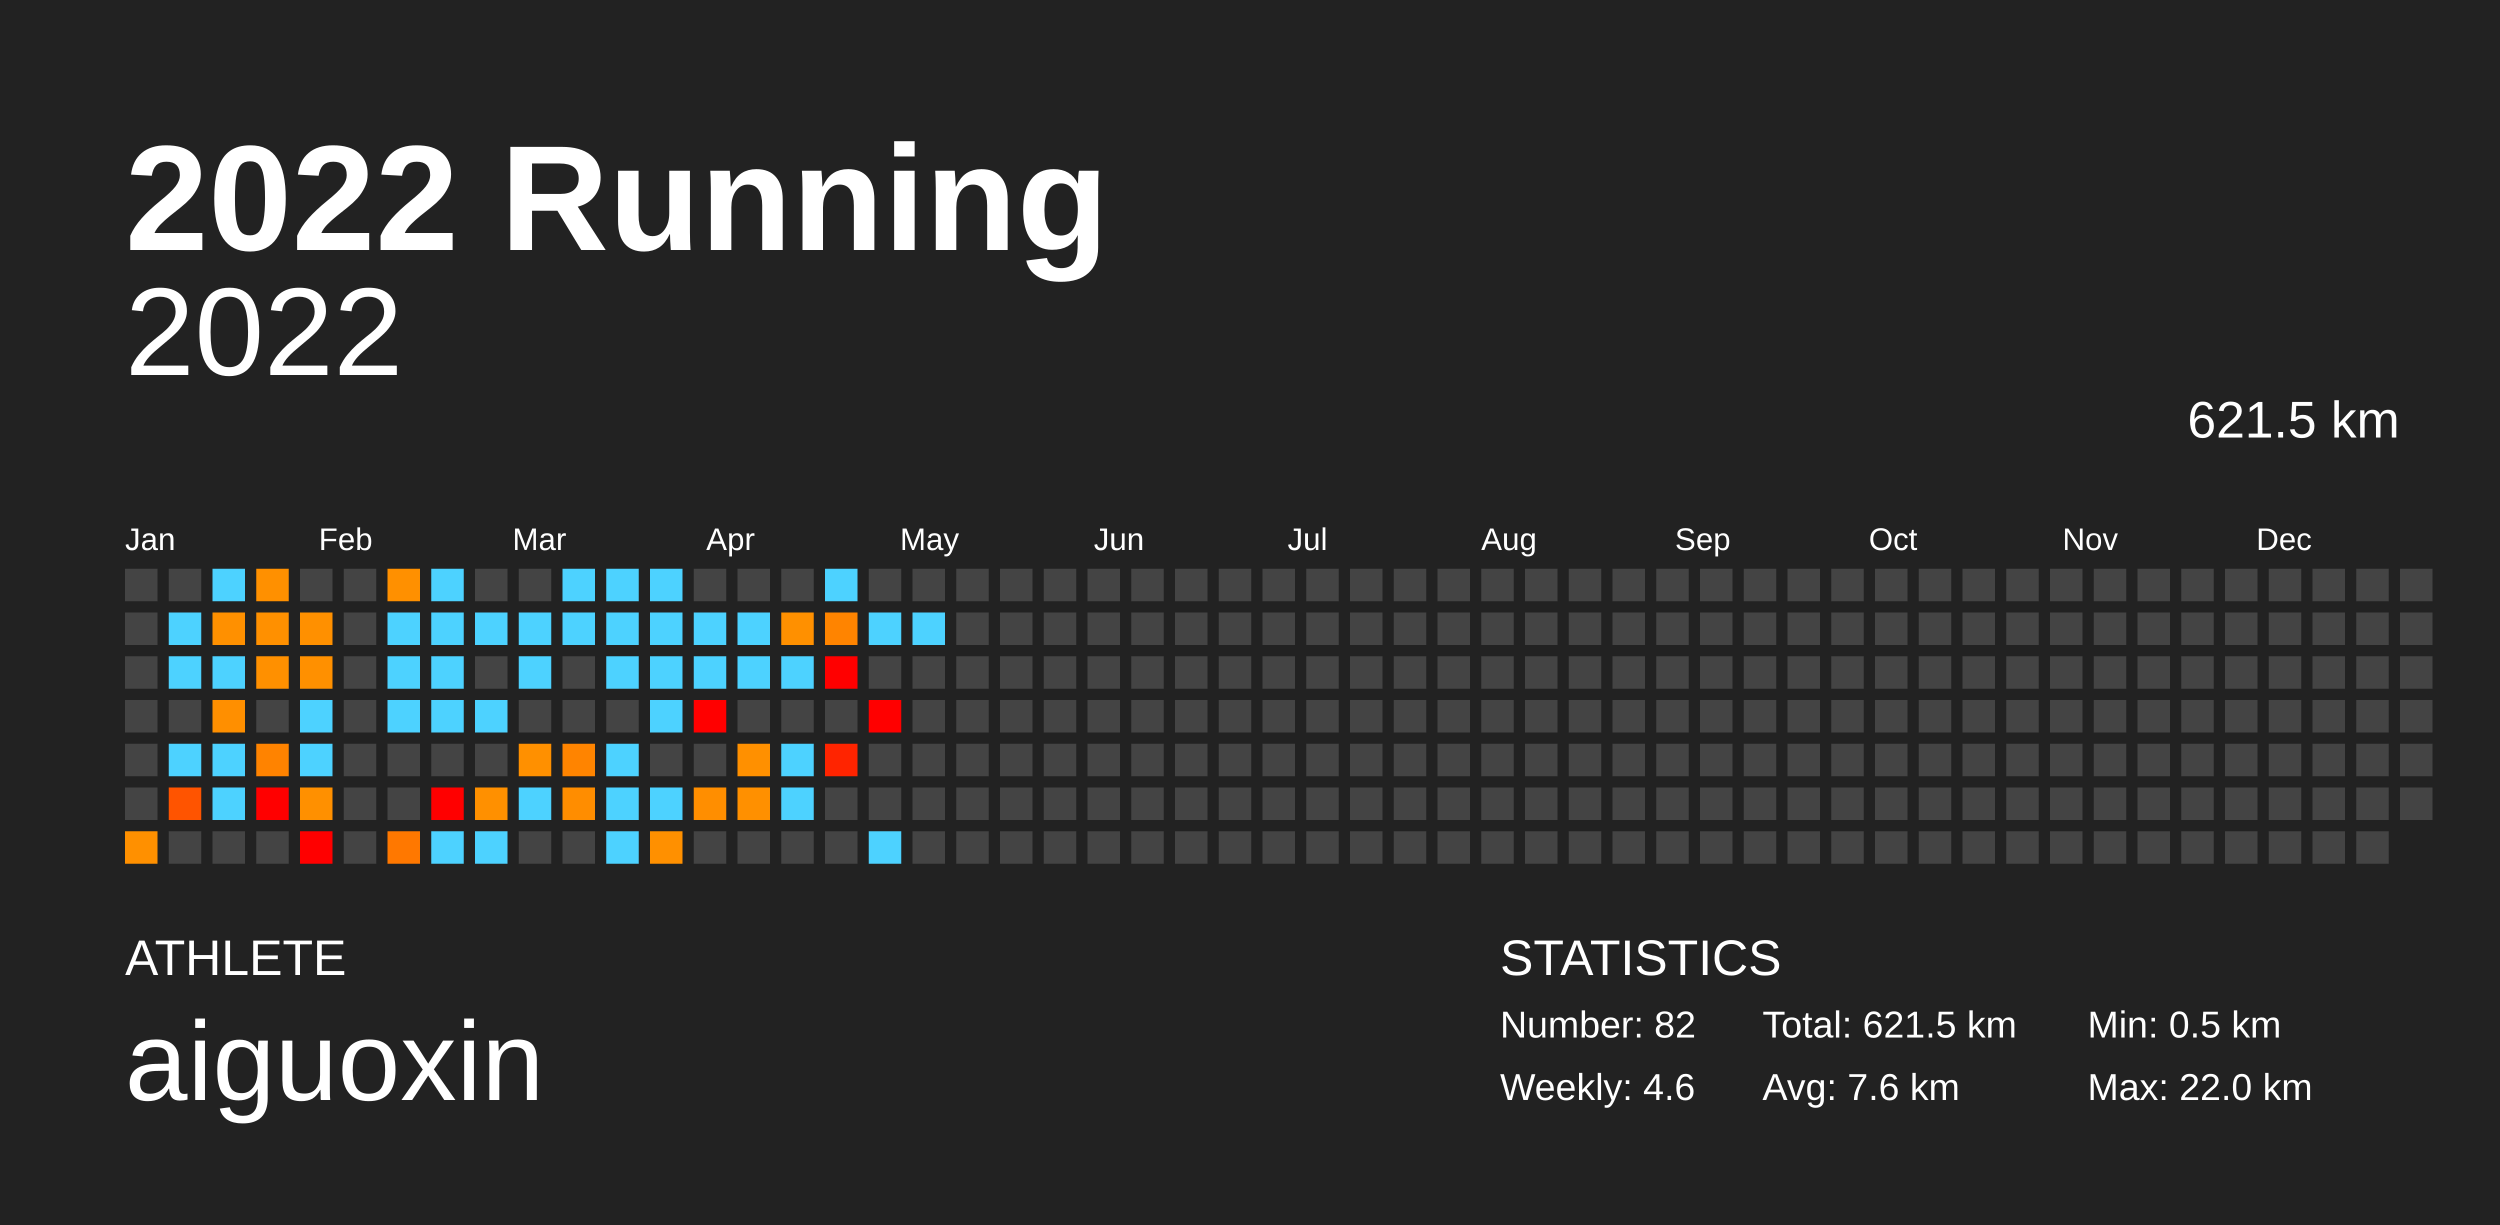
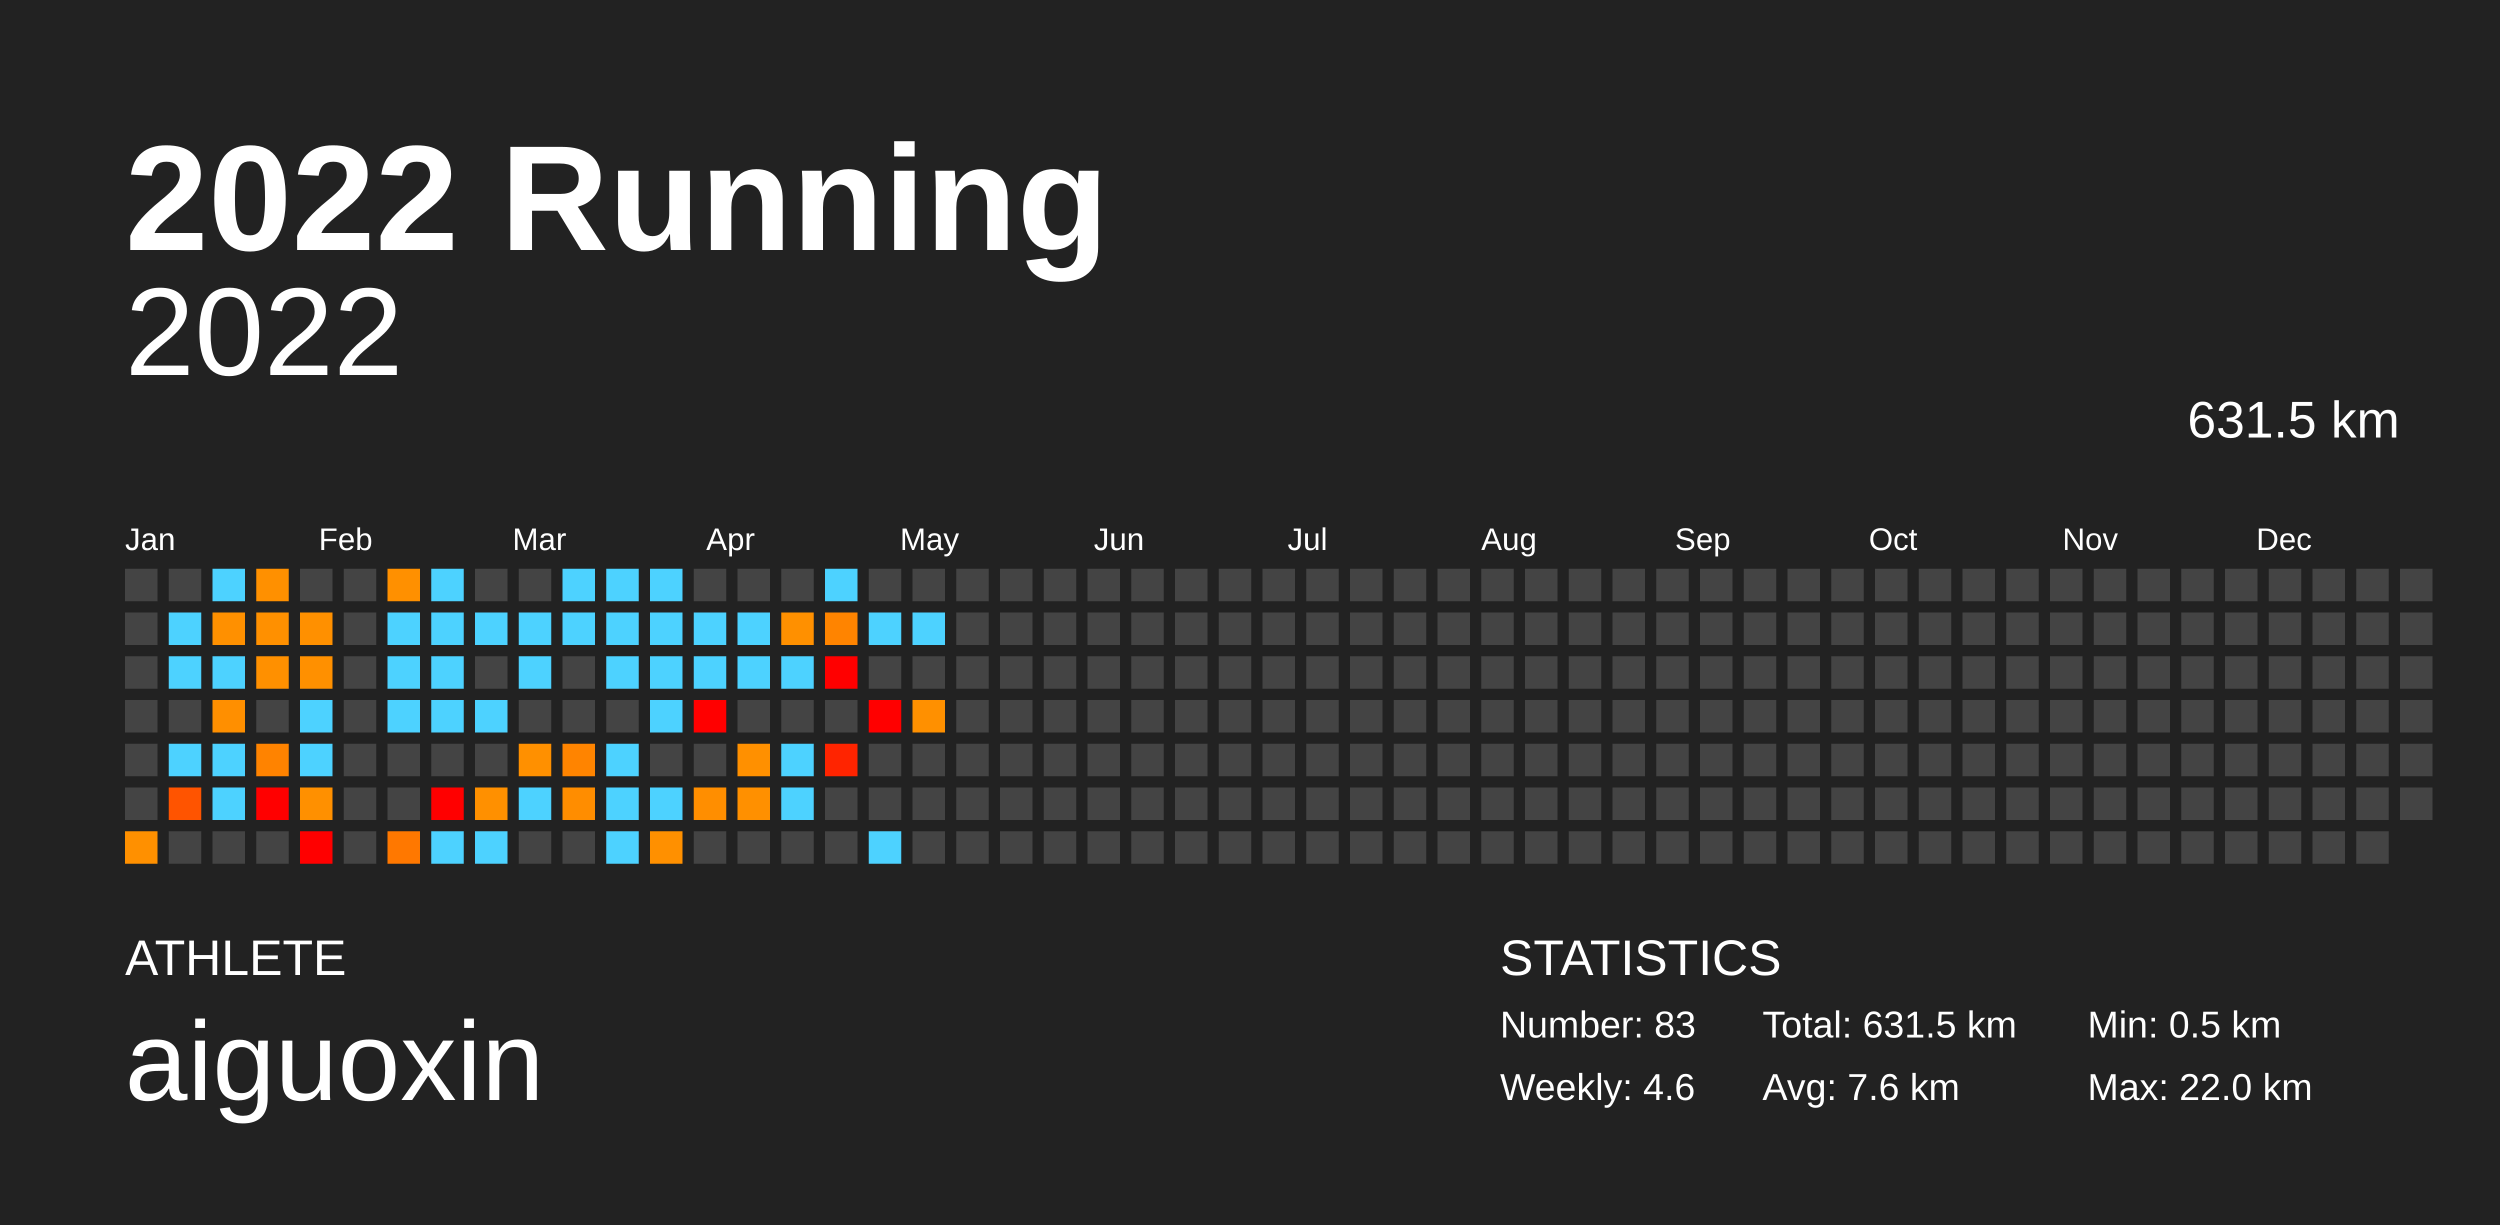
<svg xmlns="http://www.w3.org/2000/svg" baseProfile="full" height="98mm" version="1.1" viewBox="0,0,200,98" width="200mm">
  <defs />
  <rect fill="#222222" height="98" width="200" x="0" y="0" />
  <text fill="#FFFFFF" style="font-size:12px; font-family:Arial; font-weight:bold;" x="10" y="20">2022 Running</text>
  <text fill="#FFFFFF" style="font-size:4px; font-family:Arial" x="10" y="78">ATHLETE</text>
  <text fill="#FFFFFF" style="font-size:9px; font-family:Arial" x="10" y="88">aiguoxin</text>
  <text fill="#FFFFFF" style="font-size:4px; font-family:Arial" x="120" y="78">STATISTICS</text>
-   <text fill="#FFFFFF" style="font-size:3px; font-family:Arial" x="120" y="83">Number: 82</text>
+   <text fill="#FFFFFF" style="font-size:3px; font-family:Arial" x="120" y="83">Number: 83</text>
  <text fill="#FFFFFF" style="font-size:3px; font-family:Arial" x="120" y="88">Weekly: 4.6</text>
-   <text fill="#FFFFFF" style="font-size:3px; font-family:Arial" x="141" y="83">Total: 621.5 km</text>
+   <text fill="#FFFFFF" style="font-size:3px; font-family:Arial" x="141" y="83">Total: 631.5 km</text>
  <text fill="#FFFFFF" style="font-size:3px; font-family:Arial" x="141" y="88">Avg: 7.6 km</text>
  <text fill="#FFFFFF" style="font-size:3px; font-family:Arial" x="167" y="83">Min: 0.5 km</text>
  <text fill="#FFFFFF" style="font-size:3px; font-family:Arial" x="167" y="88">Max: 22.0 km</text>
  <text alignment-baseline="hanging" fill="#FFFFFF" style="font-size:10.0px; font-family:Arial;" x="10" y="30">2022</text>
-   <text alignment-baseline="hanging" fill="#FFFFFF" style="font-size:4.125px; font-family:Arial;" x="175" y="35">621.5 km</text>
+   <text alignment-baseline="hanging" fill="#FFFFFF" style="font-size:4.125px; font-family:Arial;" x="175" y="35">631.5 km</text>
  <text fill="#FFFFFF" style="font-size:2.5px; font-family:Arial" x="10.0" y="44">Jan</text>
  <text fill="#FFFFFF" style="font-size:2.5px; font-family:Arial" x="25.5" y="44">Feb</text>
  <text fill="#FFFFFF" style="font-size:2.5px; font-family:Arial" x="41.0" y="44">Mar</text>
  <text fill="#FFFFFF" style="font-size:2.5px; font-family:Arial" x="56.5" y="44">Apr</text>
  <text fill="#FFFFFF" style="font-size:2.5px; font-family:Arial" x="72.0" y="44">May</text>
  <text fill="#FFFFFF" style="font-size:2.5px; font-family:Arial" x="87.5" y="44">Jun</text>
  <text fill="#FFFFFF" style="font-size:2.5px; font-family:Arial" x="103.0" y="44">Jul</text>
  <text fill="#FFFFFF" style="font-size:2.5px; font-family:Arial" x="118.5" y="44">Aug</text>
  <text fill="#FFFFFF" style="font-size:2.5px; font-family:Arial" x="134.0" y="44">Sep</text>
  <text fill="#FFFFFF" style="font-size:2.5px; font-family:Arial" x="149.5" y="44">Oct</text>
  <text fill="#FFFFFF" style="font-size:2.5px; font-family:Arial" x="165.0" y="44">Nov</text>
  <text fill="#FFFFFF" style="font-size:2.5px; font-family:Arial" x="180.5" y="44">Dec</text>
  <rect fill="#444444" height="2.6" width="2.6" x="10.0" y="45.5" />
  <rect fill="#444444" height="2.6" width="2.6" x="10.0" y="49.0" />
  <rect fill="#444444" height="2.6" width="2.6" x="10.0" y="52.5" />
  <rect fill="#444444" height="2.6" width="2.6" x="10.0" y="56.0" />
  <rect fill="#444444" height="2.6" width="2.6" x="10.0" y="59.5" />
  <rect fill="#444444" height="2.6" width="2.6" x="10.0" y="63.0" />
  <rect fill="#ff9000" height="2.6" width="2.6" x="10.0" y="66.5" />
  <rect fill="#444444" height="2.6" width="2.6" x="13.5" y="45.5" />
  <rect fill="#4dd2ff" height="2.6" width="2.6" x="13.5" y="49.0" />
  <rect fill="#4dd2ff" height="2.6" width="2.6" x="13.5" y="52.5" />
  <rect fill="#444444" height="2.6" width="2.6" x="13.5" y="56.0" />
  <rect fill="#4dd2ff" height="2.6" width="2.6" x="13.5" y="59.5" />
  <rect fill="#ff5400" height="2.6" width="2.6" x="13.5" y="63.0" />
  <rect fill="#444444" height="2.6" width="2.6" x="13.5" y="66.5" />
  <rect fill="#4dd2ff" height="2.6" width="2.6" x="17.0" y="45.5" />
  <rect fill="#ff9000" height="2.6" width="2.6" x="17.0" y="49.0" />
  <rect fill="#4dd2ff" height="2.6" width="2.6" x="17.0" y="52.5" />
  <rect fill="#ff8f00" height="2.6" width="2.6" x="17.0" y="56.0" />
  <rect fill="#4dd2ff" height="2.6" width="2.6" x="17.0" y="59.5" />
  <rect fill="#4dd2ff" height="2.6" width="2.6" x="17.0" y="63.0" />
  <rect fill="#444444" height="2.6" width="2.6" x="17.0" y="66.5" />
  <rect fill="#ff9000" height="2.6" width="2.6" x="20.5" y="45.5" />
  <rect fill="#ff9000" height="2.6" width="2.6" x="20.5" y="49.0" />
  <rect fill="#ff9000" height="2.6" width="2.6" x="20.5" y="52.5" />
  <rect fill="#444444" height="2.6" width="2.6" x="20.5" y="56.0" />
  <rect fill="#ff8300" height="2.6" width="2.6" x="20.5" y="59.5" />
  <rect fill="red" height="2.6" width="2.6" x="20.5" y="63.0" />
  <rect fill="#444444" height="2.6" width="2.6" x="20.5" y="66.5" />
  <rect fill="#444444" height="2.6" width="2.6" x="24.0" y="45.5" />
  <rect fill="#ff9000" height="2.6" width="2.6" x="24.0" y="49.0" />
  <rect fill="#ff9000" height="2.6" width="2.6" x="24.0" y="52.5" />
  <rect fill="#4dd2ff" height="2.6" width="2.6" x="24.0" y="56.0" />
  <rect fill="#4dd2ff" height="2.6" width="2.6" x="24.0" y="59.5" />
  <rect fill="#ff9000" height="2.6" width="2.6" x="24.0" y="63.0" />
  <rect fill="red" height="2.6" width="2.6" x="24.0" y="66.5" />
  <rect fill="#444444" height="2.6" width="2.6" x="27.5" y="45.5" />
  <rect fill="#444444" height="2.6" width="2.6" x="27.5" y="49.0" />
  <rect fill="#444444" height="2.6" width="2.6" x="27.5" y="52.5" />
  <rect fill="#444444" height="2.6" width="2.6" x="27.5" y="56.0" />
  <rect fill="#444444" height="2.6" width="2.6" x="27.5" y="59.5" />
  <rect fill="#444444" height="2.6" width="2.6" x="27.5" y="63.0" />
  <rect fill="#444444" height="2.6" width="2.6" x="27.5" y="66.5" />
  <rect fill="#ff9000" height="2.6" width="2.6" x="31.0" y="45.5" />
  <rect fill="#4dd2ff" height="2.6" width="2.6" x="31.0" y="49.0" />
  <rect fill="#4dd2ff" height="2.6" width="2.6" x="31.0" y="52.5" />
  <rect fill="#4dd2ff" height="2.6" width="2.6" x="31.0" y="56.0" />
  <rect fill="#444444" height="2.6" width="2.6" x="31.0" y="59.5" />
  <rect fill="#444444" height="2.6" width="2.6" x="31.0" y="63.0" />
  <rect fill="#ff7800" height="2.6" width="2.6" x="31.0" y="66.5" />
  <rect fill="#4dd2ff" height="2.6" width="2.6" x="34.5" y="45.5" />
  <rect fill="#4dd2ff" height="2.6" width="2.6" x="34.5" y="49.0" />
  <rect fill="#4dd2ff" height="2.6" width="2.6" x="34.5" y="52.5" />
  <rect fill="#4dd2ff" height="2.6" width="2.6" x="34.5" y="56.0" />
  <rect fill="#444444" height="2.6" width="2.6" x="34.5" y="59.5" />
  <rect fill="red" height="2.6" width="2.6" x="34.5" y="63.0" />
  <rect fill="#4dd2ff" height="2.6" width="2.6" x="34.5" y="66.5" />
  <rect fill="#444444" height="2.6" width="2.6" x="38.0" y="45.5" />
  <rect fill="#4dd2ff" height="2.6" width="2.6" x="38.0" y="49.0" />
  <rect fill="#444444" height="2.6" width="2.6" x="38.0" y="52.5" />
  <rect fill="#4dd2ff" height="2.6" width="2.6" x="38.0" y="56.0" />
  <rect fill="#444444" height="2.6" width="2.6" x="38.0" y="59.5" />
  <rect fill="#ff9000" height="2.6" width="2.6" x="38.0" y="63.0" />
  <rect fill="#4dd2ff" height="2.6" width="2.6" x="38.0" y="66.5" />
  <rect fill="#444444" height="2.6" width="2.6" x="41.5" y="45.5" />
  <rect fill="#4dd2ff" height="2.6" width="2.6" x="41.5" y="49.0" />
  <rect fill="#4dd2ff" height="2.6" width="2.6" x="41.5" y="52.5" />
  <rect fill="#444444" height="2.6" width="2.6" x="41.5" y="56.0" />
  <rect fill="#ff9000" height="2.6" width="2.6" x="41.5" y="59.5" />
  <rect fill="#4dd2ff" height="2.6" width="2.6" x="41.5" y="63.0" />
  <rect fill="#444444" height="2.6" width="2.6" x="41.5" y="66.5" />
  <rect fill="#4dd2ff" height="2.6" width="2.6" x="45.0" y="45.5" />
  <rect fill="#4dd2ff" height="2.6" width="2.6" x="45.0" y="49.0" />
  <rect fill="#444444" height="2.6" width="2.6" x="45.0" y="52.5" />
  <rect fill="#444444" height="2.6" width="2.6" x="45.0" y="56.0" />
  <rect fill="#ff8400" height="2.6" width="2.6" x="45.0" y="59.5" />
  <rect fill="#ff8d00" height="2.6" width="2.6" x="45.0" y="63.0" />
  <rect fill="#444444" height="2.6" width="2.6" x="45.0" y="66.5" />
  <rect fill="#4dd2ff" height="2.6" width="2.6" x="48.5" y="45.5" />
  <rect fill="#4dd2ff" height="2.6" width="2.6" x="48.5" y="49.0" />
  <rect fill="#4dd2ff" height="2.6" width="2.6" x="48.5" y="52.5" />
  <rect fill="#444444" height="2.6" width="2.6" x="48.5" y="56.0" />
  <rect fill="#4dd2ff" height="2.6" width="2.6" x="48.5" y="59.5" />
  <rect fill="#4dd2ff" height="2.6" width="2.6" x="48.5" y="63.0" />
  <rect fill="#4dd2ff" height="2.6" width="2.6" x="48.5" y="66.5" />
  <rect fill="#4dd2ff" height="2.6" width="2.6" x="52.0" y="45.5" />
  <rect fill="#4dd2ff" height="2.6" width="2.6" x="52.0" y="49.0" />
  <rect fill="#4dd2ff" height="2.6" width="2.6" x="52.0" y="52.5" />
  <rect fill="#4dd2ff" height="2.6" width="2.6" x="52.0" y="56.0" />
  <rect fill="#444444" height="2.6" width="2.6" x="52.0" y="59.5" />
  <rect fill="#4dd2ff" height="2.6" width="2.6" x="52.0" y="63.0" />
  <rect fill="#ff9000" height="2.6" width="2.6" x="52.0" y="66.5" />
  <rect fill="#444444" height="2.6" width="2.6" x="55.5" y="45.5" />
  <rect fill="#4dd2ff" height="2.6" width="2.6" x="55.5" y="49.0" />
  <rect fill="#4dd2ff" height="2.6" width="2.6" x="55.5" y="52.5" />
  <rect fill="red" height="2.6" width="2.6" x="55.5" y="56.0" />
  <rect fill="#444444" height="2.6" width="2.6" x="55.5" y="59.5" />
  <rect fill="#ff8e00" height="2.6" width="2.6" x="55.5" y="63.0" />
  <rect fill="#444444" height="2.6" width="2.6" x="55.5" y="66.5" />
  <rect fill="#444444" height="2.6" width="2.6" x="59.0" y="45.5" />
  <rect fill="#4dd2ff" height="2.6" width="2.6" x="59.0" y="49.0" />
  <rect fill="#4dd2ff" height="2.6" width="2.6" x="59.0" y="52.5" />
  <rect fill="#444444" height="2.6" width="2.6" x="59.0" y="56.0" />
  <rect fill="#ff9000" height="2.6" width="2.6" x="59.0" y="59.5" />
  <rect fill="#ff9000" height="2.6" width="2.6" x="59.0" y="63.0" />
  <rect fill="#444444" height="2.6" width="2.6" x="59.0" y="66.5" />
  <rect fill="#444444" height="2.6" width="2.6" x="62.5" y="45.5" />
  <rect fill="#ff9000" height="2.6" width="2.6" x="62.5" y="49.0" />
  <rect fill="#4dd2ff" height="2.6" width="2.6" x="62.5" y="52.5" />
  <rect fill="#444444" height="2.6" width="2.6" x="62.5" y="56.0" />
  <rect fill="#4dd2ff" height="2.6" width="2.6" x="62.5" y="59.5" />
  <rect fill="#4dd2ff" height="2.6" width="2.6" x="62.5" y="63.0" />
  <rect fill="#444444" height="2.6" width="2.6" x="62.5" y="66.5" />
  <rect fill="#4dd2ff" height="2.6" width="2.6" x="66.0" y="45.5" />
  <rect fill="#ff8400" height="2.6" width="2.6" x="66.0" y="49.0" />
  <rect fill="red" height="2.6" width="2.6" x="66.0" y="52.5" />
  <rect fill="#444444" height="2.6" width="2.6" x="66.0" y="56.0" />
  <rect fill="#ff2400" height="2.6" width="2.6" x="66.0" y="59.5" />
  <rect fill="#444444" height="2.6" width="2.6" x="66.0" y="63.0" />
  <rect fill="#444444" height="2.6" width="2.6" x="66.0" y="66.5" />
  <rect fill="#444444" height="2.6" width="2.6" x="69.5" y="45.5" />
  <rect fill="#4dd2ff" height="2.6" width="2.6" x="69.5" y="49.0" />
  <rect fill="#444444" height="2.6" width="2.6" x="69.5" y="52.5" />
  <rect fill="red" height="2.6" width="2.6" x="69.5" y="56.0" />
  <rect fill="#444444" height="2.6" width="2.6" x="69.5" y="59.5" />
  <rect fill="#444444" height="2.6" width="2.6" x="69.5" y="63.0" />
  <rect fill="#4dd2ff" height="2.6" width="2.6" x="69.5" y="66.5" />
  <rect fill="#444444" height="2.6" width="2.6" x="73.0" y="45.5" />
  <rect fill="#4dd2ff" height="2.6" width="2.6" x="73.0" y="49.0" />
  <rect fill="#444444" height="2.6" width="2.6" x="73.0" y="52.5" />
-   <rect fill="#444444" height="2.6" width="2.6" x="73.0" y="56.0" />
+   <rect fill="#ff9000" height="2.6" width="2.6" x="73.0" y="56.0" />
  <rect fill="#444444" height="2.6" width="2.6" x="73.0" y="59.5" />
  <rect fill="#444444" height="2.6" width="2.6" x="73.0" y="63.0" />
  <rect fill="#444444" height="2.6" width="2.6" x="73.0" y="66.5" />
  <rect fill="#444444" height="2.6" width="2.6" x="76.5" y="45.5" />
  <rect fill="#444444" height="2.6" width="2.6" x="76.5" y="49.0" />
  <rect fill="#444444" height="2.6" width="2.6" x="76.5" y="52.5" />
  <rect fill="#444444" height="2.6" width="2.6" x="76.5" y="56.0" />
  <rect fill="#444444" height="2.6" width="2.6" x="76.5" y="59.5" />
  <rect fill="#444444" height="2.6" width="2.6" x="76.5" y="63.0" />
  <rect fill="#444444" height="2.6" width="2.6" x="76.5" y="66.5" />
  <rect fill="#444444" height="2.6" width="2.6" x="80.0" y="45.5" />
  <rect fill="#444444" height="2.6" width="2.6" x="80.0" y="49.0" />
  <rect fill="#444444" height="2.6" width="2.6" x="80.0" y="52.5" />
  <rect fill="#444444" height="2.6" width="2.6" x="80.0" y="56.0" />
  <rect fill="#444444" height="2.6" width="2.6" x="80.0" y="59.5" />
  <rect fill="#444444" height="2.6" width="2.6" x="80.0" y="63.0" />
  <rect fill="#444444" height="2.6" width="2.6" x="80.0" y="66.5" />
  <rect fill="#444444" height="2.6" width="2.6" x="83.5" y="45.5" />
  <rect fill="#444444" height="2.6" width="2.6" x="83.5" y="49.0" />
  <rect fill="#444444" height="2.6" width="2.6" x="83.5" y="52.5" />
  <rect fill="#444444" height="2.6" width="2.6" x="83.5" y="56.0" />
  <rect fill="#444444" height="2.6" width="2.6" x="83.5" y="59.5" />
  <rect fill="#444444" height="2.6" width="2.6" x="83.5" y="63.0" />
  <rect fill="#444444" height="2.6" width="2.6" x="83.5" y="66.5" />
  <rect fill="#444444" height="2.6" width="2.6" x="87.0" y="45.5" />
  <rect fill="#444444" height="2.6" width="2.6" x="87.0" y="49.0" />
  <rect fill="#444444" height="2.6" width="2.6" x="87.0" y="52.5" />
  <rect fill="#444444" height="2.6" width="2.6" x="87.0" y="56.0" />
  <rect fill="#444444" height="2.6" width="2.6" x="87.0" y="59.5" />
  <rect fill="#444444" height="2.6" width="2.6" x="87.0" y="63.0" />
  <rect fill="#444444" height="2.6" width="2.6" x="87.0" y="66.5" />
  <rect fill="#444444" height="2.6" width="2.6" x="90.5" y="45.5" />
  <rect fill="#444444" height="2.6" width="2.6" x="90.5" y="49.0" />
  <rect fill="#444444" height="2.6" width="2.6" x="90.5" y="52.5" />
  <rect fill="#444444" height="2.6" width="2.6" x="90.5" y="56.0" />
  <rect fill="#444444" height="2.6" width="2.6" x="90.5" y="59.5" />
  <rect fill="#444444" height="2.6" width="2.6" x="90.5" y="63.0" />
  <rect fill="#444444" height="2.6" width="2.6" x="90.5" y="66.5" />
  <rect fill="#444444" height="2.6" width="2.6" x="94.0" y="45.5" />
  <rect fill="#444444" height="2.6" width="2.6" x="94.0" y="49.0" />
  <rect fill="#444444" height="2.6" width="2.6" x="94.0" y="52.5" />
  <rect fill="#444444" height="2.6" width="2.6" x="94.0" y="56.0" />
  <rect fill="#444444" height="2.6" width="2.6" x="94.0" y="59.5" />
  <rect fill="#444444" height="2.6" width="2.6" x="94.0" y="63.0" />
  <rect fill="#444444" height="2.6" width="2.6" x="94.0" y="66.5" />
  <rect fill="#444444" height="2.6" width="2.6" x="97.5" y="45.5" />
  <rect fill="#444444" height="2.6" width="2.6" x="97.5" y="49.0" />
  <rect fill="#444444" height="2.6" width="2.6" x="97.5" y="52.5" />
  <rect fill="#444444" height="2.6" width="2.6" x="97.5" y="56.0" />
  <rect fill="#444444" height="2.6" width="2.6" x="97.5" y="59.5" />
  <rect fill="#444444" height="2.6" width="2.6" x="97.5" y="63.0" />
  <rect fill="#444444" height="2.6" width="2.6" x="97.5" y="66.5" />
  <rect fill="#444444" height="2.6" width="2.6" x="101.0" y="45.5" />
  <rect fill="#444444" height="2.6" width="2.6" x="101.0" y="49.0" />
  <rect fill="#444444" height="2.6" width="2.6" x="101.0" y="52.5" />
  <rect fill="#444444" height="2.6" width="2.6" x="101.0" y="56.0" />
  <rect fill="#444444" height="2.6" width="2.6" x="101.0" y="59.5" />
  <rect fill="#444444" height="2.6" width="2.6" x="101.0" y="63.0" />
  <rect fill="#444444" height="2.6" width="2.6" x="101.0" y="66.5" />
  <rect fill="#444444" height="2.6" width="2.6" x="104.5" y="45.5" />
  <rect fill="#444444" height="2.6" width="2.6" x="104.5" y="49.0" />
  <rect fill="#444444" height="2.6" width="2.6" x="104.5" y="52.5" />
  <rect fill="#444444" height="2.6" width="2.6" x="104.5" y="56.0" />
  <rect fill="#444444" height="2.6" width="2.6" x="104.5" y="59.5" />
  <rect fill="#444444" height="2.6" width="2.6" x="104.5" y="63.0" />
  <rect fill="#444444" height="2.6" width="2.6" x="104.5" y="66.5" />
  <rect fill="#444444" height="2.6" width="2.6" x="108.0" y="45.5" />
  <rect fill="#444444" height="2.6" width="2.6" x="108.0" y="49.0" />
  <rect fill="#444444" height="2.6" width="2.6" x="108.0" y="52.5" />
  <rect fill="#444444" height="2.6" width="2.6" x="108.0" y="56.0" />
  <rect fill="#444444" height="2.6" width="2.6" x="108.0" y="59.5" />
  <rect fill="#444444" height="2.6" width="2.6" x="108.0" y="63.0" />
  <rect fill="#444444" height="2.6" width="2.6" x="108.0" y="66.5" />
  <rect fill="#444444" height="2.6" width="2.6" x="111.5" y="45.5" />
  <rect fill="#444444" height="2.6" width="2.6" x="111.5" y="49.0" />
  <rect fill="#444444" height="2.6" width="2.6" x="111.5" y="52.5" />
  <rect fill="#444444" height="2.6" width="2.6" x="111.5" y="56.0" />
  <rect fill="#444444" height="2.6" width="2.6" x="111.5" y="59.5" />
  <rect fill="#444444" height="2.6" width="2.6" x="111.5" y="63.0" />
  <rect fill="#444444" height="2.6" width="2.6" x="111.5" y="66.5" />
  <rect fill="#444444" height="2.6" width="2.6" x="115.0" y="45.5" />
  <rect fill="#444444" height="2.6" width="2.6" x="115.0" y="49.0" />
  <rect fill="#444444" height="2.6" width="2.6" x="115.0" y="52.5" />
  <rect fill="#444444" height="2.6" width="2.6" x="115.0" y="56.0" />
  <rect fill="#444444" height="2.6" width="2.6" x="115.0" y="59.5" />
  <rect fill="#444444" height="2.6" width="2.6" x="115.0" y="63.0" />
  <rect fill="#444444" height="2.6" width="2.6" x="115.0" y="66.5" />
  <rect fill="#444444" height="2.6" width="2.6" x="118.5" y="45.5" />
  <rect fill="#444444" height="2.6" width="2.6" x="118.5" y="49.0" />
  <rect fill="#444444" height="2.6" width="2.6" x="118.5" y="52.5" />
  <rect fill="#444444" height="2.6" width="2.6" x="118.5" y="56.0" />
  <rect fill="#444444" height="2.6" width="2.6" x="118.5" y="59.5" />
  <rect fill="#444444" height="2.6" width="2.6" x="118.5" y="63.0" />
  <rect fill="#444444" height="2.6" width="2.6" x="118.5" y="66.5" />
  <rect fill="#444444" height="2.6" width="2.6" x="122.0" y="45.5" />
  <rect fill="#444444" height="2.6" width="2.6" x="122.0" y="49.0" />
  <rect fill="#444444" height="2.6" width="2.6" x="122.0" y="52.5" />
  <rect fill="#444444" height="2.6" width="2.6" x="122.0" y="56.0" />
  <rect fill="#444444" height="2.6" width="2.6" x="122.0" y="59.5" />
  <rect fill="#444444" height="2.6" width="2.6" x="122.0" y="63.0" />
  <rect fill="#444444" height="2.6" width="2.6" x="122.0" y="66.5" />
  <rect fill="#444444" height="2.6" width="2.6" x="125.5" y="45.5" />
  <rect fill="#444444" height="2.6" width="2.6" x="125.5" y="49.0" />
  <rect fill="#444444" height="2.6" width="2.6" x="125.5" y="52.5" />
  <rect fill="#444444" height="2.6" width="2.6" x="125.5" y="56.0" />
  <rect fill="#444444" height="2.6" width="2.6" x="125.5" y="59.5" />
  <rect fill="#444444" height="2.6" width="2.6" x="125.5" y="63.0" />
  <rect fill="#444444" height="2.6" width="2.6" x="125.5" y="66.5" />
  <rect fill="#444444" height="2.6" width="2.6" x="129.0" y="45.5" />
  <rect fill="#444444" height="2.6" width="2.6" x="129.0" y="49.0" />
  <rect fill="#444444" height="2.6" width="2.6" x="129.0" y="52.5" />
  <rect fill="#444444" height="2.6" width="2.6" x="129.0" y="56.0" />
  <rect fill="#444444" height="2.6" width="2.6" x="129.0" y="59.5" />
  <rect fill="#444444" height="2.6" width="2.6" x="129.0" y="63.0" />
  <rect fill="#444444" height="2.6" width="2.6" x="129.0" y="66.5" />
  <rect fill="#444444" height="2.6" width="2.6" x="132.5" y="45.5" />
  <rect fill="#444444" height="2.6" width="2.6" x="132.5" y="49.0" />
  <rect fill="#444444" height="2.6" width="2.6" x="132.5" y="52.5" />
  <rect fill="#444444" height="2.6" width="2.6" x="132.5" y="56.0" />
  <rect fill="#444444" height="2.6" width="2.6" x="132.5" y="59.5" />
  <rect fill="#444444" height="2.6" width="2.6" x="132.5" y="63.0" />
  <rect fill="#444444" height="2.6" width="2.6" x="132.5" y="66.5" />
  <rect fill="#444444" height="2.6" width="2.6" x="136.0" y="45.5" />
  <rect fill="#444444" height="2.6" width="2.6" x="136.0" y="49.0" />
  <rect fill="#444444" height="2.6" width="2.6" x="136.0" y="52.5" />
  <rect fill="#444444" height="2.6" width="2.6" x="136.0" y="56.0" />
  <rect fill="#444444" height="2.6" width="2.6" x="136.0" y="59.5" />
  <rect fill="#444444" height="2.6" width="2.6" x="136.0" y="63.0" />
  <rect fill="#444444" height="2.6" width="2.6" x="136.0" y="66.5" />
  <rect fill="#444444" height="2.6" width="2.6" x="139.5" y="45.5" />
  <rect fill="#444444" height="2.6" width="2.6" x="139.5" y="49.0" />
  <rect fill="#444444" height="2.6" width="2.6" x="139.5" y="52.5" />
  <rect fill="#444444" height="2.6" width="2.6" x="139.5" y="56.0" />
  <rect fill="#444444" height="2.6" width="2.6" x="139.5" y="59.5" />
  <rect fill="#444444" height="2.6" width="2.6" x="139.5" y="63.0" />
  <rect fill="#444444" height="2.6" width="2.6" x="139.5" y="66.5" />
  <rect fill="#444444" height="2.6" width="2.6" x="143.0" y="45.5" />
  <rect fill="#444444" height="2.6" width="2.6" x="143.0" y="49.0" />
  <rect fill="#444444" height="2.6" width="2.6" x="143.0" y="52.5" />
  <rect fill="#444444" height="2.6" width="2.6" x="143.0" y="56.0" />
  <rect fill="#444444" height="2.6" width="2.6" x="143.0" y="59.5" />
  <rect fill="#444444" height="2.6" width="2.6" x="143.0" y="63.0" />
  <rect fill="#444444" height="2.6" width="2.6" x="143.0" y="66.5" />
  <rect fill="#444444" height="2.6" width="2.6" x="146.5" y="45.5" />
  <rect fill="#444444" height="2.6" width="2.6" x="146.5" y="49.0" />
  <rect fill="#444444" height="2.6" width="2.6" x="146.5" y="52.5" />
  <rect fill="#444444" height="2.6" width="2.6" x="146.5" y="56.0" />
  <rect fill="#444444" height="2.6" width="2.6" x="146.5" y="59.5" />
  <rect fill="#444444" height="2.6" width="2.6" x="146.5" y="63.0" />
  <rect fill="#444444" height="2.6" width="2.6" x="146.5" y="66.5" />
  <rect fill="#444444" height="2.6" width="2.6" x="150.0" y="45.5" />
  <rect fill="#444444" height="2.6" width="2.6" x="150.0" y="49.0" />
  <rect fill="#444444" height="2.6" width="2.6" x="150.0" y="52.5" />
  <rect fill="#444444" height="2.6" width="2.6" x="150.0" y="56.0" />
  <rect fill="#444444" height="2.6" width="2.6" x="150.0" y="59.5" />
  <rect fill="#444444" height="2.6" width="2.6" x="150.0" y="63.0" />
  <rect fill="#444444" height="2.6" width="2.6" x="150.0" y="66.5" />
  <rect fill="#444444" height="2.6" width="2.6" x="153.5" y="45.5" />
  <rect fill="#444444" height="2.6" width="2.6" x="153.5" y="49.0" />
  <rect fill="#444444" height="2.6" width="2.6" x="153.5" y="52.5" />
  <rect fill="#444444" height="2.6" width="2.6" x="153.5" y="56.0" />
  <rect fill="#444444" height="2.6" width="2.6" x="153.5" y="59.5" />
  <rect fill="#444444" height="2.6" width="2.6" x="153.5" y="63.0" />
  <rect fill="#444444" height="2.6" width="2.6" x="153.5" y="66.5" />
  <rect fill="#444444" height="2.6" width="2.6" x="157.0" y="45.5" />
  <rect fill="#444444" height="2.6" width="2.6" x="157.0" y="49.0" />
  <rect fill="#444444" height="2.6" width="2.6" x="157.0" y="52.5" />
  <rect fill="#444444" height="2.6" width="2.6" x="157.0" y="56.0" />
  <rect fill="#444444" height="2.6" width="2.6" x="157.0" y="59.5" />
  <rect fill="#444444" height="2.6" width="2.6" x="157.0" y="63.0" />
  <rect fill="#444444" height="2.6" width="2.6" x="157.0" y="66.5" />
  <rect fill="#444444" height="2.6" width="2.6" x="160.5" y="45.5" />
  <rect fill="#444444" height="2.6" width="2.6" x="160.5" y="49.0" />
  <rect fill="#444444" height="2.6" width="2.6" x="160.5" y="52.5" />
  <rect fill="#444444" height="2.6" width="2.6" x="160.5" y="56.0" />
  <rect fill="#444444" height="2.6" width="2.6" x="160.5" y="59.5" />
  <rect fill="#444444" height="2.6" width="2.6" x="160.5" y="63.0" />
  <rect fill="#444444" height="2.6" width="2.6" x="160.5" y="66.5" />
  <rect fill="#444444" height="2.6" width="2.6" x="164.0" y="45.5" />
  <rect fill="#444444" height="2.6" width="2.6" x="164.0" y="49.0" />
  <rect fill="#444444" height="2.6" width="2.6" x="164.0" y="52.5" />
  <rect fill="#444444" height="2.6" width="2.6" x="164.0" y="56.0" />
  <rect fill="#444444" height="2.6" width="2.6" x="164.0" y="59.5" />
  <rect fill="#444444" height="2.6" width="2.6" x="164.0" y="63.0" />
  <rect fill="#444444" height="2.6" width="2.6" x="164.0" y="66.5" />
  <rect fill="#444444" height="2.6" width="2.6" x="167.5" y="45.5" />
  <rect fill="#444444" height="2.6" width="2.6" x="167.5" y="49.0" />
  <rect fill="#444444" height="2.6" width="2.6" x="167.5" y="52.5" />
  <rect fill="#444444" height="2.6" width="2.6" x="167.5" y="56.0" />
  <rect fill="#444444" height="2.6" width="2.6" x="167.5" y="59.5" />
  <rect fill="#444444" height="2.6" width="2.6" x="167.5" y="63.0" />
  <rect fill="#444444" height="2.6" width="2.6" x="167.5" y="66.5" />
  <rect fill="#444444" height="2.6" width="2.6" x="171.0" y="45.5" />
  <rect fill="#444444" height="2.6" width="2.6" x="171.0" y="49.0" />
  <rect fill="#444444" height="2.6" width="2.6" x="171.0" y="52.5" />
  <rect fill="#444444" height="2.6" width="2.6" x="171.0" y="56.0" />
  <rect fill="#444444" height="2.6" width="2.6" x="171.0" y="59.5" />
  <rect fill="#444444" height="2.6" width="2.6" x="171.0" y="63.0" />
  <rect fill="#444444" height="2.6" width="2.6" x="171.0" y="66.5" />
  <rect fill="#444444" height="2.6" width="2.6" x="174.5" y="45.5" />
  <rect fill="#444444" height="2.6" width="2.6" x="174.5" y="49.0" />
  <rect fill="#444444" height="2.6" width="2.6" x="174.5" y="52.5" />
  <rect fill="#444444" height="2.6" width="2.6" x="174.5" y="56.0" />
  <rect fill="#444444" height="2.6" width="2.6" x="174.5" y="59.5" />
  <rect fill="#444444" height="2.6" width="2.6" x="174.5" y="63.0" />
  <rect fill="#444444" height="2.6" width="2.6" x="174.5" y="66.5" />
  <rect fill="#444444" height="2.6" width="2.6" x="178.0" y="45.5" />
  <rect fill="#444444" height="2.6" width="2.6" x="178.0" y="49.0" />
  <rect fill="#444444" height="2.6" width="2.6" x="178.0" y="52.5" />
  <rect fill="#444444" height="2.6" width="2.6" x="178.0" y="56.0" />
  <rect fill="#444444" height="2.6" width="2.6" x="178.0" y="59.5" />
  <rect fill="#444444" height="2.6" width="2.6" x="178.0" y="63.0" />
  <rect fill="#444444" height="2.6" width="2.6" x="178.0" y="66.5" />
  <rect fill="#444444" height="2.6" width="2.6" x="181.5" y="45.5" />
  <rect fill="#444444" height="2.6" width="2.6" x="181.5" y="49.0" />
  <rect fill="#444444" height="2.6" width="2.6" x="181.5" y="52.5" />
  <rect fill="#444444" height="2.6" width="2.6" x="181.5" y="56.0" />
  <rect fill="#444444" height="2.6" width="2.6" x="181.5" y="59.5" />
  <rect fill="#444444" height="2.6" width="2.6" x="181.5" y="63.0" />
  <rect fill="#444444" height="2.6" width="2.6" x="181.5" y="66.5" />
  <rect fill="#444444" height="2.6" width="2.6" x="185.0" y="45.5" />
  <rect fill="#444444" height="2.6" width="2.6" x="185.0" y="49.0" />
  <rect fill="#444444" height="2.6" width="2.6" x="185.0" y="52.5" />
  <rect fill="#444444" height="2.6" width="2.6" x="185.0" y="56.0" />
  <rect fill="#444444" height="2.6" width="2.6" x="185.0" y="59.5" />
  <rect fill="#444444" height="2.6" width="2.6" x="185.0" y="63.0" />
  <rect fill="#444444" height="2.6" width="2.6" x="185.0" y="66.5" />
  <rect fill="#444444" height="2.6" width="2.6" x="188.5" y="45.5" />
  <rect fill="#444444" height="2.6" width="2.6" x="188.5" y="49.0" />
  <rect fill="#444444" height="2.6" width="2.6" x="188.5" y="52.5" />
  <rect fill="#444444" height="2.6" width="2.6" x="188.5" y="56.0" />
  <rect fill="#444444" height="2.6" width="2.6" x="188.5" y="59.5" />
  <rect fill="#444444" height="2.6" width="2.6" x="188.5" y="63.0" />
  <rect fill="#444444" height="2.6" width="2.6" x="188.5" y="66.5" />
  <rect fill="#444444" height="2.6" width="2.6" x="192.0" y="45.5" />
  <rect fill="#444444" height="2.6" width="2.6" x="192.0" y="49.0" />
  <rect fill="#444444" height="2.6" width="2.6" x="192.0" y="52.5" />
  <rect fill="#444444" height="2.6" width="2.6" x="192.0" y="56.0" />
  <rect fill="#444444" height="2.6" width="2.6" x="192.0" y="59.5" />
  <rect fill="#444444" height="2.6" width="2.6" x="192.0" y="63.0" />
</svg>
